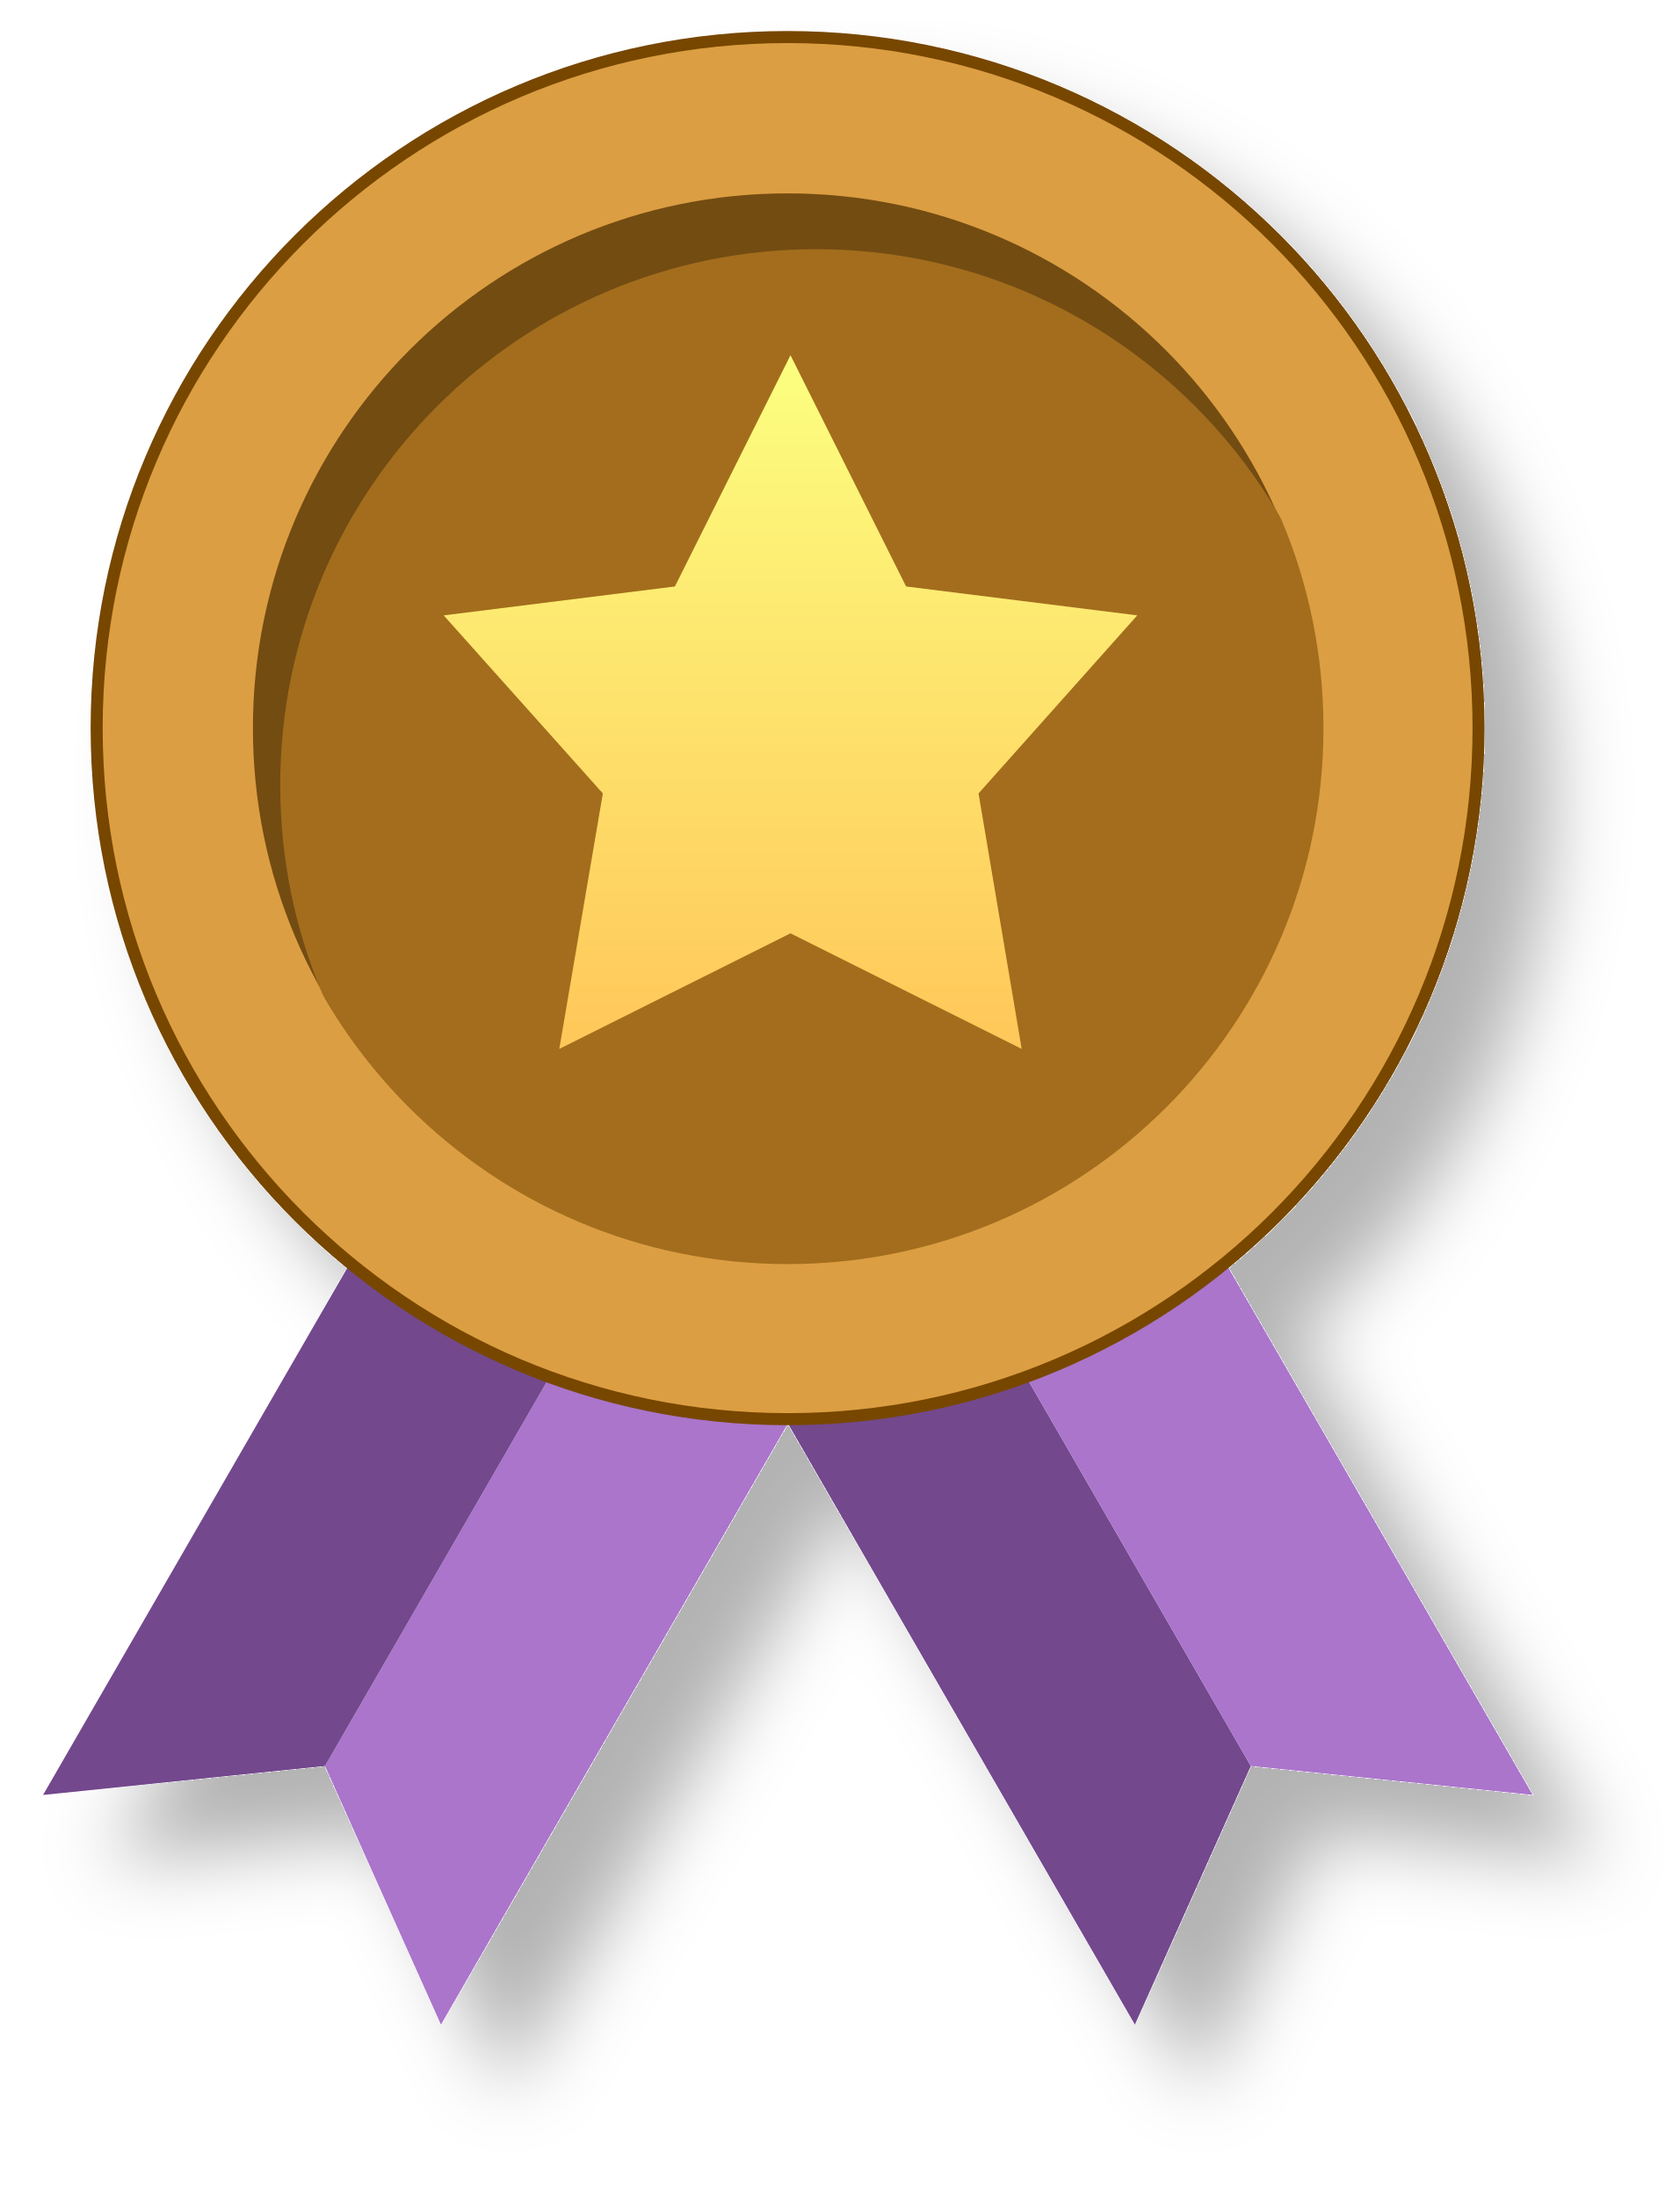
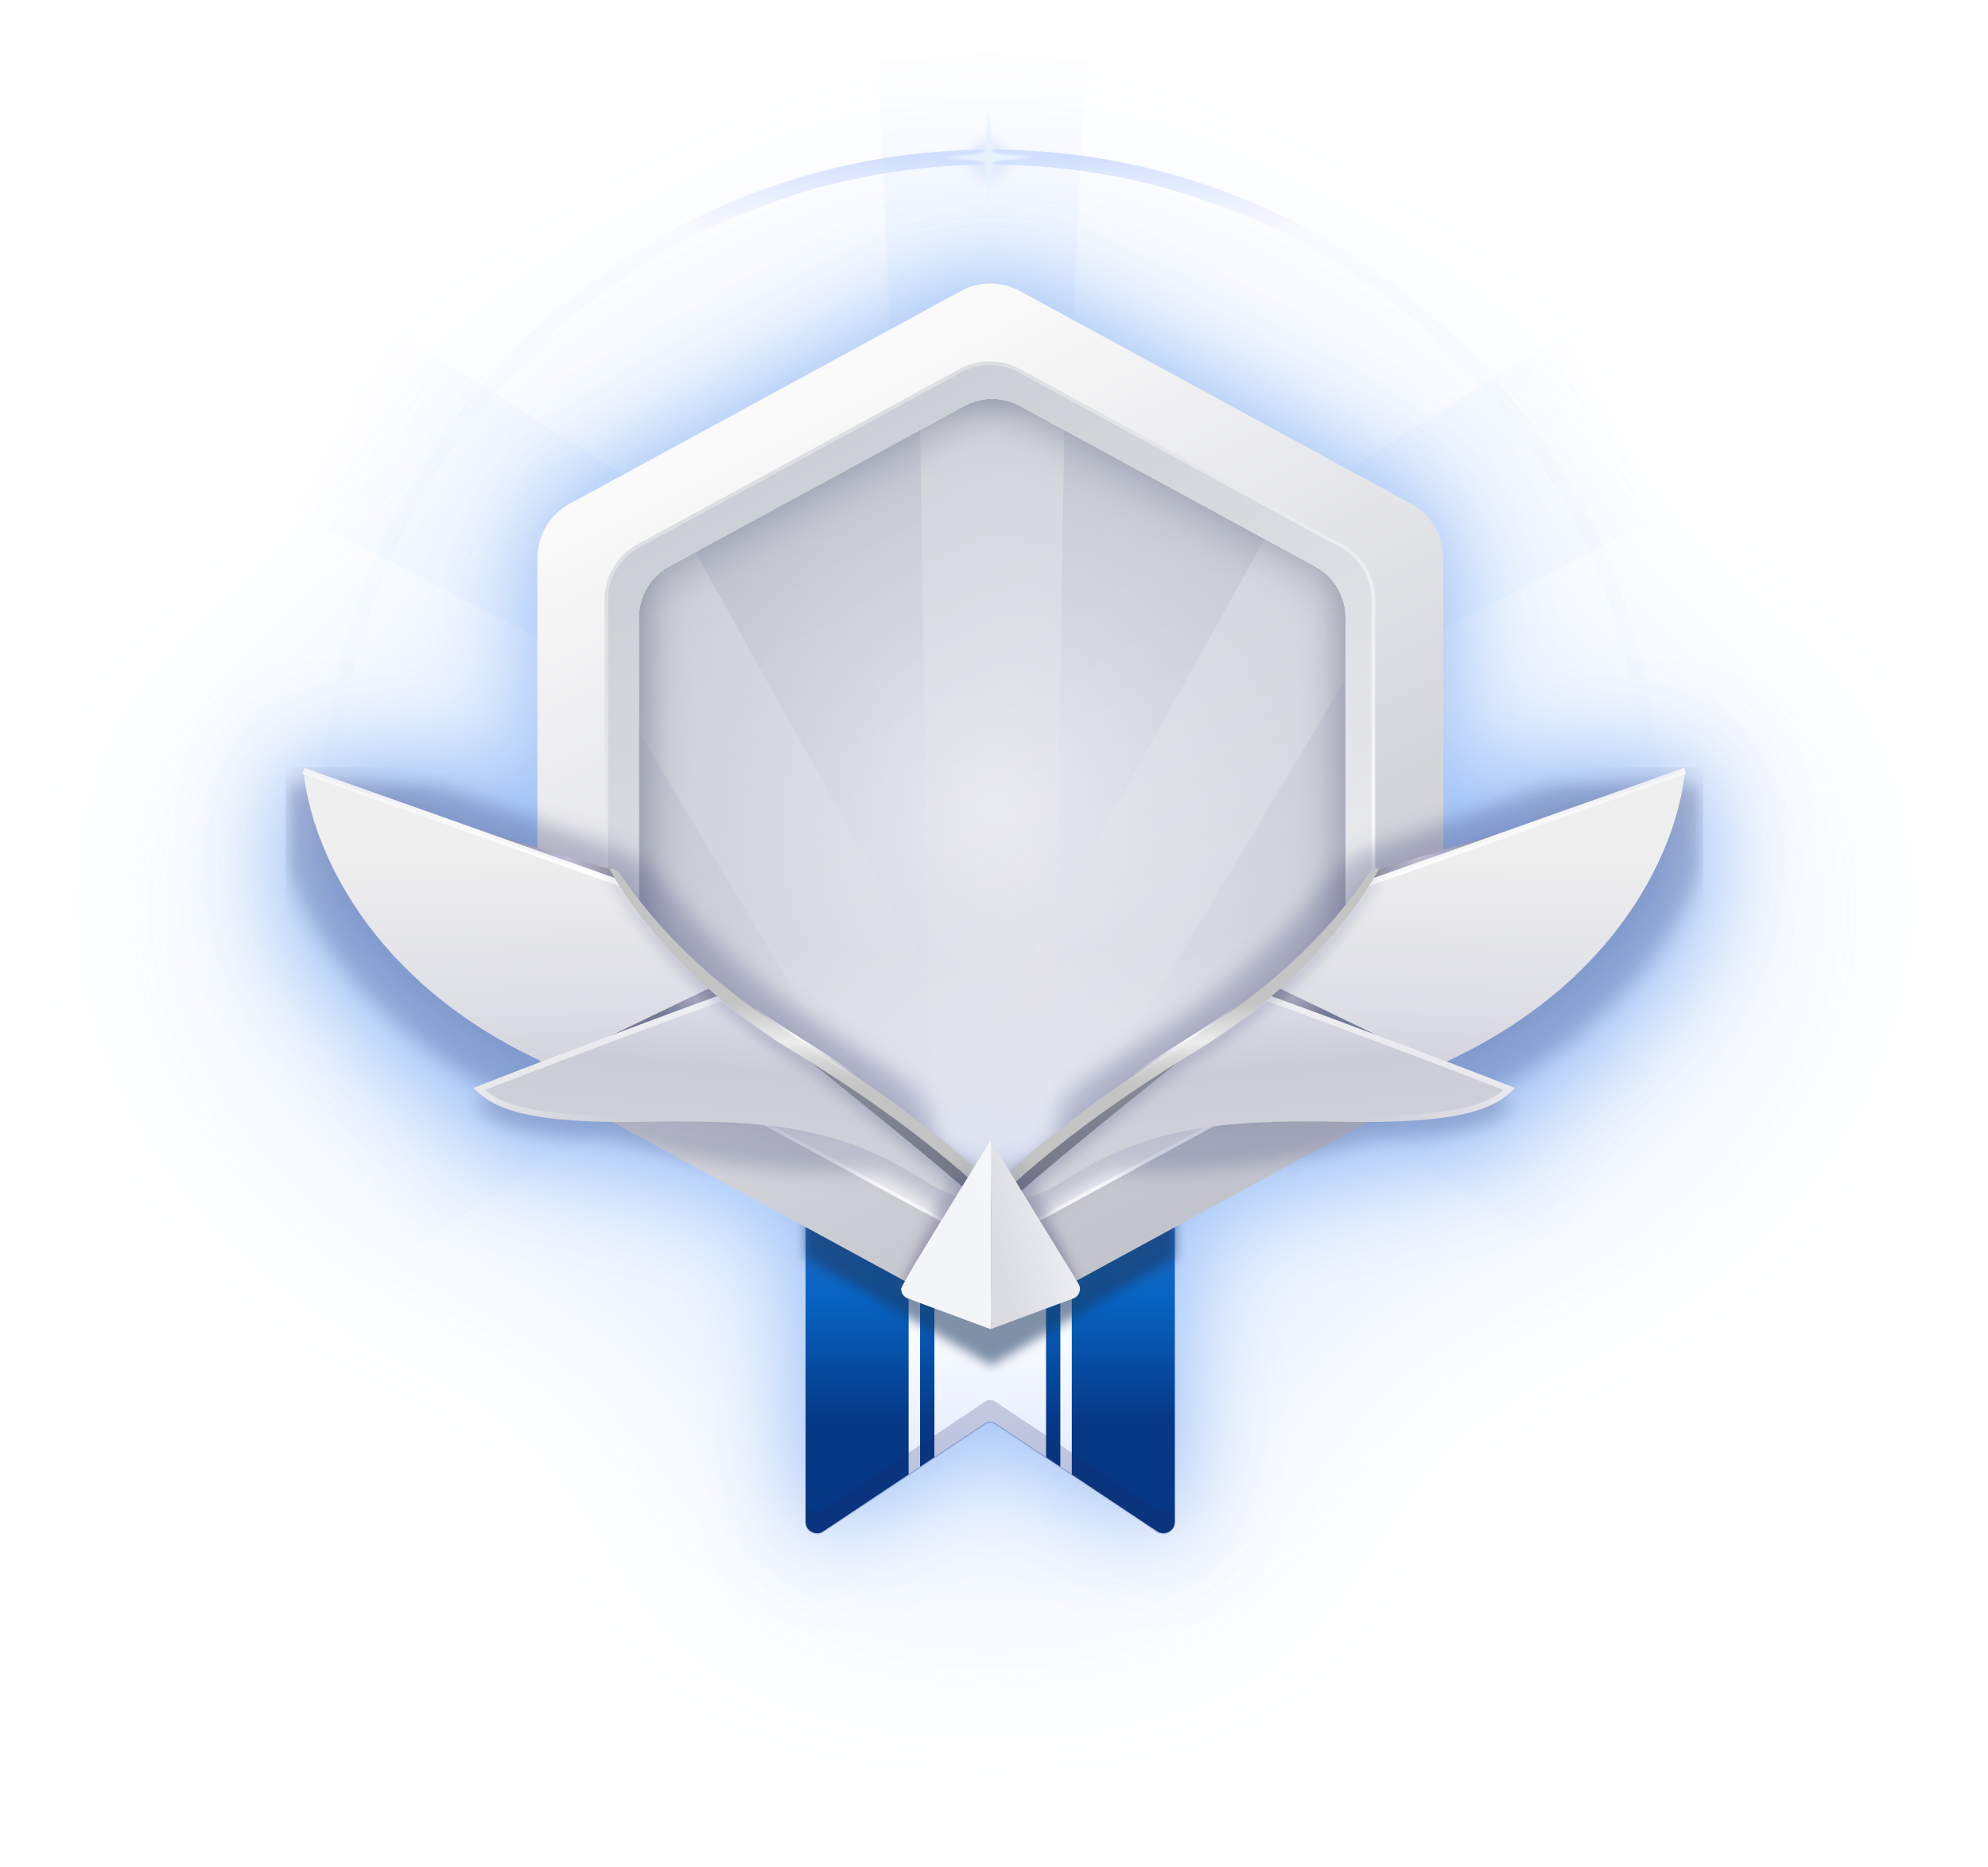
- <svg xmlns="http://www.w3.org/2000/svg" width="39" height="51" viewBox="0 0 39 51" fill="none">
-   <g filter="url(#filter0_d_212_7104)">
-     <path d="M14.998 28.088L19.617 30.754L10.238 47L7.545 40.996L14.998 28.088Z" fill="#AA75CB" />
-     <path d="M14.998 28.088L10.379 25.421L1 41.667L7.545 40.996L14.998 28.088Z" fill="#73488D" />
-     <path d="M21.588 28.088L16.969 30.754L26.349 47L29.041 40.996L21.588 28.088Z" fill="#73488D" />
-     <path d="M21.588 28.088L26.207 25.421L35.586 41.667L29.041 40.996L21.588 28.088Z" fill="#AA75CB" />
-     <circle cx="18.286" cy="16.902" r="16.042" fill="#DC9E42" stroke="#774700" stroke-width="0.28" />
-     <circle cx="18.285" cy="16.902" r="12.413" fill="#734C12" />
-     <mask id="mask0_212_7104" style="mask-type:alpha" maskUnits="userSpaceOnUse" x="6" y="5" width="26" height="26">
-       <circle cx="18.948" cy="18.227" r="12.442" fill="#C28B37" />
+ <svg xmlns="http://www.w3.org/2000/svg" width="607" height="570" viewBox="0 0 607 570" fill="none">
+   <path fill-rule="evenodd" clip-rule="evenodd" d="M302.631 449.775C412.947 449.775 502.375 360.346 502.375 250.031C502.375 139.715 412.947 50.287 302.631 50.287C192.316 50.287 102.888 139.715 102.888 250.031C102.888 360.346 192.316 449.775 302.631 449.775ZM302.631 454.366C415.483 454.366 506.967 362.882 506.967 250.031C506.967 137.179 415.483 45.695 302.631 45.695C189.78 45.695 98.296 137.179 98.296 250.031C98.296 362.882 189.78 454.366 302.631 454.366Z" fill="url(#paint0_linear_886_1463)" />
+   <path d="M275.929 194.541L268.004 15.083H331.409L323.483 194.541H275.929Z" fill="url(#paint1_linear_886_1463)" />
+   <path d="M350.09 245.845L509.468 328.71L477.765 383.62L326.313 287.027L350.09 245.845Z" fill="url(#paint2_linear_886_1463)" />
+   <path d="M322.35 290.214L330.275 469.672H266.871L274.796 290.214H322.35Z" fill="url(#paint3_linear_886_1463)" />
+   <path d="M272.267 287.597L120.814 384.189L89.112 329.279L248.49 246.414L272.267 287.597Z" fill="url(#paint4_linear_886_1463)" />
+   <path d="M350.09 239.194L509.468 156.329L477.765 101.419L326.313 198.012L350.09 239.194Z" fill="url(#paint5_linear_886_1463)" />
+   <path d="M272.267 197.442L120.814 100.85L89.112 155.76L248.49 238.625L272.267 197.442Z" fill="url(#paint6_linear_886_1463)" />
+   <g filter="url(#filter0_dd_886_1463)">
+     <path d="M245.964 208.983H358.718V464.669C358.718 467.462 355.606 469.127 353.282 467.578L303.795 434.587C302.915 434 301.767 434 300.886 434.587L251.399 467.578C249.076 469.127 245.964 467.462 245.964 464.669V208.983Z" fill="url(#paint7_linear_886_1463)" />
+     <path fill-rule="evenodd" clip-rule="evenodd" d="M319.385 444.98L303.795 434.587C302.915 434 301.767 434 300.886 434.587L285.297 444.98V208.983H319.385V444.98Z" fill="url(#paint8_linear_886_1463)" />
+     <path fill-rule="evenodd" clip-rule="evenodd" d="M280.927 447.894L277.431 450.225V208.983H280.927V447.894Z" fill="url(#paint9_linear_886_1463)" />
+     <path fill-rule="evenodd" clip-rule="evenodd" d="M327.251 450.225L323.755 447.894V208.983H327.251V450.225Z" fill="url(#paint10_linear_886_1463)" />
+     <path fill-rule="evenodd" clip-rule="evenodd" d="M358.718 465.014V458.022C358.718 460.814 355.606 462.48 353.282 460.931L303.795 427.939C302.915 427.352 301.767 427.352 300.886 427.939L251.399 460.931C249.076 462.48 245.964 460.814 245.964 458.022V465.014C245.964 467.807 249.076 469.472 251.399 467.923L300.886 434.932C301.767 434.345 302.915 434.345 303.795 434.932L353.282 467.923C355.606 469.472 358.718 467.807 358.718 465.014Z" fill="#1D2462" fill-opacity="0.2" />
+     <g opacity="0.8" filter="url(#filter1_f_886_1463)">
+       <path d="M302.688 416.988L358.816 383.997V371.625H245.963V383.997L302.688 416.988Z" fill="#1A375E" fill-opacity="0.68" />
+     </g>
+     <path d="M293.403 88.849L173.911 153.852C167.858 157.144 164.09 163.484 164.09 170.374L164.09 318.963C164.09 325.853 167.858 332.192 173.911 335.485L293.403 400.487C299.007 403.536 305.775 403.536 311.379 400.487L430.871 335.485C436.924 332.192 440.692 325.853 440.692 318.963L440.692 170.374C440.692 163.484 436.924 157.145 430.871 153.852L311.379 88.849C305.775 85.801 299.007 85.801 293.403 88.849Z" fill="url(#paint11_linear_886_1463)" />
+     <path d="M293.271 113.172L194.896 166.687C188.866 169.967 185.112 176.282 185.112 183.147L185.112 305.631C185.112 312.495 188.866 318.811 194.896 322.091L293.271 375.606C298.855 378.643 305.597 378.643 311.18 375.606L409.555 322.091C415.585 318.811 419.339 312.495 419.339 305.631L419.339 183.147C419.339 176.282 415.585 169.967 409.555 166.687L311.18 113.172C305.597 110.135 298.855 110.135 293.271 113.172Z" fill="url(#paint12_linear_886_1463)" />
+     <g filter="url(#filter2_f_886_1463)">
+       <path d="M293.271 113.172L194.896 166.687C188.866 169.967 185.112 176.282 185.112 183.147L185.112 305.631C185.112 312.495 188.866 318.811 194.896 322.091L293.271 375.606C298.855 378.643 305.597 378.643 311.18 375.606L409.555 322.091C415.585 318.811 419.339 312.495 419.339 305.631L419.339 183.147C419.339 176.282 415.585 169.967 409.555 166.687L311.18 113.172C305.597 110.135 298.855 110.135 293.271 113.172Z" stroke="url(#paint13_linear_886_1463)" stroke-width="1.106" />
+     </g>
+     <g opacity="0.5">
+       <mask id="mask0_886_1463" style="mask-type:alpha" maskUnits="userSpaceOnUse" x="195" y="121" width="216" height="247">
+         <path d="M294.433 123.991L204.382 172.934C198.643 176.053 195.069 182.062 195.069 188.594L195.069 300.616C195.069 307.148 198.643 313.157 204.382 316.276L294.433 365.219C299.74 368.104 306.148 368.104 311.456 365.219L401.506 316.276C407.246 313.157 410.819 307.148 410.819 300.616L410.819 188.594C410.819 182.062 407.246 176.053 401.506 172.934L311.456 123.991C306.148 121.107 299.74 121.107 294.433 123.991Z" fill="#A6D3DE" />
+       </mask>
+       <g mask="url(#mask0_886_1463)">
+         <path d="M294.433 123.991L204.382 172.934C198.643 176.053 195.069 182.062 195.069 188.594L195.069 300.616C195.069 307.148 198.643 313.157 204.382 316.276L294.433 365.219C299.74 368.104 306.148 368.104 311.456 365.219L401.506 316.276C407.246 313.157 410.819 307.148 410.819 300.616L410.819 188.594C410.819 182.062 407.246 176.053 401.506 172.934L311.456 123.991C306.148 121.107 299.74 121.107 294.433 123.991Z" fill="url(#paint14_radial_886_1463)" />
+         <path opacity="0.5" d="M284.912 374.793L280.627 114.405H325.265L320.98 374.793H284.912Z" fill="url(#paint15_linear_886_1463)" />
+         <path opacity="0.5" d="M284.338 372.482L150.434 149.123L189.091 126.804L315.574 354.449L284.338 372.482Z" fill="url(#paint16_linear_886_1463)" />
+         <path opacity="0.5" d="M280.618 354.449L407.101 126.805L445.758 149.124L311.853 372.483L280.618 354.449Z" fill="url(#paint17_linear_886_1463)" />
+         <rect x="195.071" y="229.72" width="215.749" height="140.113" fill="url(#paint18_linear_886_1463)" />
+         <g filter="url(#filter3_i_886_1463)">
+           <path d="M294.433 123.991L204.382 172.934C198.643 176.053 195.069 182.062 195.069 188.594L195.069 300.616C195.069 307.148 198.643 313.157 204.382 316.276L294.433 365.219C299.74 368.104 306.148 368.104 311.456 365.219L401.506 316.276C407.246 313.157 410.819 307.148 410.819 300.616L410.819 188.594C410.819 182.062 407.246 176.053 401.506 172.934L311.456 123.991C306.148 121.107 299.74 121.107 294.433 123.991Z" fill="#6052B4" fill-opacity="0.01" />
+         </g>
+       </g>
+     </g>
+     <g filter="url(#filter4_d_886_1463)">
+       <path d="M479.179 248.097L419.885 265.75L415.547 273.34L479.179 248.097Z" fill="url(#paint19_linear_886_1463)" />
+       <g filter="url(#filter5_d_886_1463)">
+         <path fill-rule="evenodd" clip-rule="evenodd" d="M417.37 269.815C406.038 287.189 387.554 305.458 359.006 323.541C347.719 330.69 338.055 337.336 329.826 343.505C468.544 347.193 510.637 273.454 514.51 235.374L417.37 269.815Z" fill="url(#paint20_linear_886_1463)" />
+       </g>
+       <path d="M330.495 342.834C338.579 336.806 348.026 330.325 359.01 323.368C387.433 305.364 405.88 287.175 417.225 269.869L514.511 235.376" stroke="url(#paint21_linear_886_1463)" stroke-width="1.86" />
+       <path d="M422.217 316.994L388.927 300.96L382.503 306.105L422.217 316.994Z" fill="url(#paint22_linear_886_1463)" />
+       <path fill-rule="evenodd" clip-rule="evenodd" d="M386.385 303.549C378.506 310.145 369.428 316.769 359.01 323.368C333.397 339.592 316.141 353.222 305.037 364.574C306.564 367.849 314.427 367.205 326.077 359.825C349.692 344.867 370.943 341.786 408.55 342.532C445.094 343.256 456.253 338.963 462.526 332.214C447.435 326.196 409.714 311.979 386.385 303.549Z" fill="url(#paint23_linear_886_1463)" />
+       <path d="M359.508 324.154C369.777 317.65 378.753 311.117 386.571 304.606C409.279 312.819 445.142 326.328 460.877 332.559C454.703 338.428 443.246 342.289 408.568 341.601C370.894 340.855 349.423 343.936 325.58 359.039C319.811 362.693 315.046 364.636 311.59 365.28C309.86 365.603 308.515 365.59 307.557 365.349C306.949 365.196 306.524 364.962 306.237 364.681C317.289 353.508 334.336 340.098 359.508 324.154Z" stroke="url(#paint24_linear_886_1463)" stroke-width="1.86" />
+       <g filter="url(#filter6_d_886_1463)">
+         <path d="M292.044 384.378C304.365 370.238 299.114 372.809 366.491 318.82C393.804 302.318 410.176 283.415 420.224 266.881C420.224 265.411 420.224 265.411 417.625 267.624C408.677 281.417 394.693 296.587 370.99 313.035C327.285 340.03 296.648 368.096 288.721 379.879L292.044 384.378Z" fill="url(#paint25_linear_886_1463)" />
+         <path d="M288.721 385.021C293.22 375.809 317.13 349.928 366.491 320.105C394.425 302.463 411.008 282.509 421.05 265.411C420.224 264.858 419.671 265.411 417.999 266.518C407.457 282.399 390.442 300.606 361.992 318.177C318.287 345.172 295.363 368.739 287.436 380.522L288.721 385.021Z" fill="#C4C4C4" />
+         <path fill-rule="evenodd" clip-rule="evenodd" d="M361.654 317.63C412.488 286.232 426.666 252.837 432.724 234.421L433.945 234.823C427.814 253.461 413.475 287.134 362.329 318.724C318.666 345.692 295.825 369.201 287.968 380.88L286.901 380.163C294.899 368.275 317.906 344.651 361.654 317.63Z" fill="url(#paint26_linear_886_1463)" />
+         <path fill-rule="evenodd" clip-rule="evenodd" d="M391.999 300.823C384.765 307.387 376.332 313.889 366.491 320.105C359.068 324.59 352.22 328.986 345.928 333.249L342.939 330.593C348.794 326.56 355.137 322.41 361.992 318.177C371.303 312.426 379.39 306.607 386.425 300.823H391.999Z" fill="url(#paint27_linear_886_1463)" />
+       </g>
+     </g>
+     <g filter="url(#filter7_d_886_1463)">
+       <path d="M127.988 248.096L187.282 265.749L191.62 273.339L127.988 248.096Z" fill="url(#paint28_linear_886_1463)" />
+       <g filter="url(#filter8_d_886_1463)">
+         <path fill-rule="evenodd" clip-rule="evenodd" d="M189.798 269.815C201.13 287.189 219.614 305.458 248.162 323.541C259.448 330.69 269.112 337.336 277.342 343.505C138.624 347.193 96.531 273.454 92.658 235.374L189.798 269.815Z" fill="url(#paint29_linear_886_1463)" />
+       </g>
+       <path d="M276.671 342.833C268.587 336.805 259.14 330.324 248.156 323.367C219.733 305.363 201.286 287.174 189.941 269.868L92.655 235.375" stroke="url(#paint30_linear_886_1463)" stroke-width="1.86" />
+       <path d="M184.95 316.994L218.24 300.96L224.664 306.105L184.95 316.994Z" fill="url(#paint31_linear_886_1463)" />
+       <path fill-rule="evenodd" clip-rule="evenodd" d="M220.782 303.548C228.661 310.145 237.739 316.768 248.157 323.367C273.77 339.591 291.026 353.221 302.13 364.573C300.603 367.848 292.74 367.204 281.09 359.824C257.475 344.866 236.224 341.785 198.617 342.531C162.073 343.255 150.914 338.962 144.641 332.213C159.732 326.195 197.453 311.978 220.782 303.548Z" fill="url(#paint32_linear_886_1463)" />
+       <path d="M247.659 324.153C237.39 317.649 228.414 311.116 220.596 304.605C197.888 312.818 162.025 326.327 146.29 332.558C152.464 338.427 163.921 342.288 198.599 341.601C236.273 340.854 257.744 343.935 281.587 359.038C287.356 362.692 292.121 364.635 295.577 365.279C297.307 365.602 298.652 365.589 299.61 365.348C300.218 365.195 300.643 364.961 300.93 364.68C289.878 353.507 272.831 340.097 247.659 324.153Z" stroke="url(#paint33_linear_886_1463)" stroke-width="1.86" />
+       <g filter="url(#filter9_d_886_1463)">
+         <path d="M315.123 384.378C302.802 370.238 308.053 372.809 240.676 318.82C213.363 302.318 196.991 283.415 186.943 266.881C186.943 265.411 186.943 265.411 189.542 267.624C198.49 281.417 212.474 296.587 236.177 313.035C279.882 340.03 310.519 368.096 318.446 379.879L315.123 384.378Z" fill="url(#paint34_linear_886_1463)" />
+         <path d="M318.447 385.021C313.948 375.809 290.038 349.928 240.677 320.105C212.743 302.463 196.16 282.509 186.118 265.411C186.944 264.858 187.497 265.411 189.169 266.518C199.711 282.399 216.726 300.606 245.176 318.177C288.881 345.172 311.805 368.739 319.732 380.522L318.447 385.021Z" fill="#C4C4C4" />
+         <path fill-rule="evenodd" clip-rule="evenodd" d="M245.514 317.63C194.68 286.232 180.502 252.837 174.444 234.421L173.223 234.823C179.354 253.461 193.693 287.134 244.839 318.724C288.502 345.692 311.343 369.201 319.2 380.88L320.267 380.163C312.269 368.275 289.262 344.651 245.514 317.63Z" fill="url(#paint35_linear_886_1463)" />
+         <path fill-rule="evenodd" clip-rule="evenodd" d="M215.168 300.823C222.403 307.387 230.836 313.89 240.678 320.106C248.101 324.591 254.948 328.986 261.24 333.25L264.229 330.593C258.374 326.561 252.031 322.411 245.177 318.178C235.865 312.426 227.778 306.607 220.742 300.823H215.168Z" fill="url(#paint36_linear_886_1463)" />
+       </g>
+     </g>
+     <g filter="url(#filter10_f_886_1463)">
+       <path d="M302.39 329.583L328.943 393.755H275.836L302.39 329.583Z" fill="url(#paint37_linear_886_1463)" />
+     </g>
+     <mask id="mask1_886_1463" style="mask-type:alpha" maskUnits="userSpaceOnUse" x="275" y="348" width="55" height="58">
+       <path fill-rule="evenodd" clip-rule="evenodd" d="M302.447 405.858C302.447 405.858 302.448 405.858 302.448 405.858L302.448 405.858C302.448 405.858 302.448 405.858 302.448 405.858C302.448 405.858 302.448 405.858 302.448 405.858L327.708 396.488C329.552 395.803 330.312 393.604 329.283 391.927L302.448 348.213C302.448 348.213 302.448 348.213 302.448 348.213L302.448 348.211C302.448 348.211 302.448 348.211 302.448 348.211C302.448 348.212 302.447 348.212 302.447 348.211C302.447 348.211 302.447 348.211 302.447 348.211L302.447 348.213C302.447 348.213 302.447 348.213 302.447 348.213L275.612 391.927C274.583 393.604 275.343 395.803 277.187 396.488L302.447 405.858C302.447 405.858 302.447 405.858 302.447 405.858C302.447 405.858 302.447 405.858 302.447 405.858L302.447 405.858Z" fill="url(#paint38_linear_886_1463)" />
    </mask>
-     <g mask="url(#mask0_212_7104)">
-       <circle cx="18.285" cy="16.902" r="12.442" fill="#A36D1D" />
-     </g>
-     <path d="M18.353 8.246L21.037 13.614L26.404 14.285L22.719 18.418L23.721 24.349L18.353 21.666L12.985 24.349L13.996 18.418L10.301 14.285L15.669 13.614L18.353 8.246Z" fill="url(#paint0_linear_212_7104)" />
+     <g mask="url(#mask1_886_1463)">
+       <path d="M302.603 407.064L331.174 395.33L302.603 343.8L302.603 407.064Z" fill="url(#paint39_linear_886_1463)" />
+       <path d="M302.603 407.063L274.032 395.329L302.603 343.799L302.603 407.063Z" fill="url(#paint40_linear_886_1463)" />
+     </g>
+   </g>
+   <g opacity="0.5" filter="url(#filter11_f_886_1463)">
+     <circle cx="301.866" cy="48.755" r="6.122" fill="url(#paint41_radial_886_1463)" />
+   </g>
+   <g filter="url(#filter12_f_886_1463)">
+     <path d="M301.866 33.449L303.132 46.654L315.642 47.99L303.132 49.326L301.866 62.531L300.6 49.326L288.091 47.99L300.6 46.654L301.866 33.449Z" fill="#E8F2FF" />
  </g>
  <defs>
-     <filter id="filter0_d_212_7104" x="0.78" y="0.5" width="38.099" height="49.793" filterUnits="userSpaceOnUse" color-interpolation-filters="sRGB">
-       <feFlood flood-opacity="0" result="BackgroundImageFix" />
-       <feColorMatrix in="SourceAlpha" type="matrix" values="0 0 0 0 0 0 0 0 0 0 0 0 0 0 0 0 0 0 127 0" result="hardAlpha" />
-       <feOffset dx="1.537" dy="1.537" />
-       <feGaussianBlur stdDeviation="0.878" />
-       <feComposite in2="hardAlpha" operator="out" />
-       <feColorMatrix type="matrix" values="0 0 0 0 0 0 0 0 0 0 0 0 0 0 0 0 0 0 0.3 0" />
-       <feBlend mode="normal" in2="BackgroundImageFix" result="effect1_dropShadow_212_7104" />
-       <feBlend mode="normal" in="SourceGraphic" in2="effect1_dropShadow_212_7104" result="shape" />
-     </filter>
-     <linearGradient id="paint0_linear_212_7104" x1="18.353" y1="8.246" x2="18.353" y2="24.349" gradientUnits="userSpaceOnUse">
-       <stop stop-color="#FCFF80" />
-       <stop offset="0.401" stop-color="#FDE870" />
-       <stop offset="1" stop-color="#FFC759" />
-     </linearGradient>
+     <filter id="filter0_dd_886_1463" x="0.509" y="0.849" width="606.149" height="568.312" filterUnits="userSpaceOnUse" color-interpolation-filters="sRGB">
+       <feFlood flood-opacity="0" result="BackgroundImageFix" />
+       <feColorMatrix in="SourceAlpha" type="matrix" values="0 0 0 0 0 0 0 0 0 0 0 0 0 0 0 0 0 0 127 0" result="hardAlpha" />
+       <feOffset />
+       <feGaussianBlur stdDeviation="15.306" />
+       <feColorMatrix type="matrix" values="0 0 0 0 0.559 0 0 0 0 0.71 0 0 0 0 0.938 0 0 0 1 0" />
+       <feBlend mode="normal" in2="BackgroundImageFix" result="effect1_dropShadow_886_1463" />
+       <feColorMatrix in="SourceAlpha" type="matrix" values="0 0 0 0 0 0 0 0 0 0 0 0 0 0 0 0 0 0 127 0" result="hardAlpha" />
+       <feOffset dy="6.122" />
+       <feGaussianBlur stdDeviation="45.918" />
+       <feColorMatrix type="matrix" values="0 0 0 0 0.671 0 0 0 0 0.802 0 0 0 0 1 0 0 0 0.6 0" />
+       <feBlend mode="normal" in2="effect1_dropShadow_886_1463" result="effect2_dropShadow_886_1463" />
+       <feBlend mode="normal" in="SourceGraphic" in2="effect2_dropShadow_886_1463" result="shape" />
+     </filter>
+     <filter id="filter1_f_886_1463" x="242.644" y="368.306" width="119.492" height="52.001" filterUnits="userSpaceOnUse" color-interpolation-filters="sRGB">
+       <feFlood flood-opacity="0" result="BackgroundImageFix" />
+       <feBlend mode="normal" in="SourceGraphic" in2="BackgroundImageFix" result="shape" />
+       <feGaussianBlur stdDeviation="1.66" result="effect1_foregroundBlur_886_1463" />
+     </filter>
+     <filter id="filter2_f_886_1463" x="184.228" y="110.009" width="235.997" height="268.761" filterUnits="userSpaceOnUse" color-interpolation-filters="sRGB">
+       <feFlood flood-opacity="0" result="BackgroundImageFix" />
+       <feBlend mode="normal" in="SourceGraphic" in2="BackgroundImageFix" result="shape" />
+       <feGaussianBlur stdDeviation="0.166" result="effect1_foregroundBlur_886_1463" />
+     </filter>
+     <filter id="filter3_i_886_1463" x="195.069" y="121.828" width="215.749" height="245.555" filterUnits="userSpaceOnUse" color-interpolation-filters="sRGB">
+       <feFlood flood-opacity="0" result="BackgroundImageFix" />
+       <feBlend mode="normal" in="SourceGraphic" in2="BackgroundImageFix" result="shape" />
+       <feColorMatrix in="SourceAlpha" type="matrix" values="0 0 0 0 0 0 0 0 0 0 0 0 0 0 0 0 0 0 127 0" result="hardAlpha" />
+       <feOffset />
+       <feGaussianBlur stdDeviation="7.44" />
+       <feComposite in2="hardAlpha" operator="arithmetic" k2="-1" k3="1" />
+       <feColorMatrix type="matrix" values="0 0 0 0 0.297 0 0 0 0 0.33 0 0 0 0 0.446 0 0 0 1 0" />
+       <feBlend mode="normal" in2="shape" result="effect1_innerShadow_886_1463" />
+     </filter>
+     <filter id="filter4_d_886_1463" x="281.76" y="234.421" width="238.204" height="160.884" filterUnits="userSpaceOnUse" color-interpolation-filters="sRGB">
+       <feFlood flood-opacity="0" result="BackgroundImageFix" />
+       <feColorMatrix in="SourceAlpha" type="matrix" values="0 0 0 0 0 0 0 0 0 0 0 0 0 0 0 0 0 0 127 0" result="hardAlpha" />
+       <feOffset dy="5.142" />
+       <feGaussianBlur stdDeviation="2.571" />
+       <feColorMatrix type="matrix" values="0 0 0 0 0.215 0 0 0 0 0.237 0 0 0 0 0.433 0 0 0 0.25 0" />
+       <feBlend mode="normal" in2="BackgroundImageFix" result="effect1_dropShadow_886_1463" />
+       <feBlend mode="normal" in="SourceGraphic" in2="effect1_dropShadow_886_1463" result="shape" />
+     </filter>
+     <filter id="filter5_d_886_1463" x="317.423" y="220.4" width="209.49" height="133.07" filterUnits="userSpaceOnUse" color-interpolation-filters="sRGB">
+       <feFlood flood-opacity="0" result="BackgroundImageFix" />
+       <feColorMatrix in="SourceAlpha" type="matrix" values="0 0 0 0 0 0 0 0 0 0 0 0 0 0 0 0 0 0 127 0" result="hardAlpha" />
+       <feOffset dy="-2.571" />
+       <feGaussianBlur stdDeviation="6.201" />
+       <feColorMatrix type="matrix" values="0 0 0 0 0.366 0 0 0 0 0.351 0 0 0 0 0.533 0 0 0 0.2 0" />
+       <feBlend mode="normal" in2="BackgroundImageFix" result="effect1_dropShadow_886_1463" />
+       <feBlend mode="normal" in="SourceGraphic" in2="effect1_dropShadow_886_1463" result="shape" />
+     </filter>
+     <filter id="filter6_d_886_1463" x="283.045" y="233.135" width="154.757" height="158.313" filterUnits="userSpaceOnUse" color-interpolation-filters="sRGB">
+       <feFlood flood-opacity="0" result="BackgroundImageFix" />
+       <feColorMatrix in="SourceAlpha" type="matrix" values="0 0 0 0 0 0 0 0 0 0 0 0 0 0 0 0 0 0 127 0" result="hardAlpha" />
+       <feOffset dy="2.571" />
+       <feGaussianBlur stdDeviation="1.928" />
+       <feColorMatrix type="matrix" values="0 0 0 0 0.303 0 0 0 0 0.323 0 0 0 0 0.508 0 0 0 0.25 0" />
+       <feBlend mode="normal" in2="BackgroundImageFix" result="effect1_dropShadow_886_1463" />
+       <feBlend mode="normal" in="SourceGraphic" in2="effect1_dropShadow_886_1463" result="shape" />
+     </filter>
+     <filter id="filter7_d_886_1463" x="87.203" y="234.421" width="238.206" height="160.884" filterUnits="userSpaceOnUse" color-interpolation-filters="sRGB">
+       <feFlood flood-opacity="0" result="BackgroundImageFix" />
+       <feColorMatrix in="SourceAlpha" type="matrix" values="0 0 0 0 0 0 0 0 0 0 0 0 0 0 0 0 0 0 127 0" result="hardAlpha" />
+       <feOffset dy="5.142" />
+       <feGaussianBlur stdDeviation="2.571" />
+       <feColorMatrix type="matrix" values="0 0 0 0 0.215 0 0 0 0 0.237 0 0 0 0 0.433 0 0 0 0.25 0" />
+       <feBlend mode="normal" in2="BackgroundImageFix" result="effect1_dropShadow_886_1463" />
+       <feBlend mode="normal" in="SourceGraphic" in2="effect1_dropShadow_886_1463" result="shape" />
+     </filter>
+     <filter id="filter8_d_886_1463" x="80.255" y="220.4" width="209.49" height="133.071" filterUnits="userSpaceOnUse" color-interpolation-filters="sRGB">
+       <feFlood flood-opacity="0" result="BackgroundImageFix" />
+       <feColorMatrix in="SourceAlpha" type="matrix" values="0 0 0 0 0 0 0 0 0 0 0 0 0 0 0 0 0 0 127 0" result="hardAlpha" />
+       <feOffset dy="-2.571" />
+       <feGaussianBlur stdDeviation="6.201" />
+       <feColorMatrix type="matrix" values="0 0 0 0 0.366 0 0 0 0 0.351 0 0 0 0 0.533 0 0 0 0.2 0" />
+       <feBlend mode="normal" in2="BackgroundImageFix" result="effect1_dropShadow_886_1463" />
+       <feBlend mode="normal" in="SourceGraphic" in2="effect1_dropShadow_886_1463" result="shape" />
+     </filter>
+     <filter id="filter9_d_886_1463" x="169.366" y="233.135" width="154.757" height="158.313" filterUnits="userSpaceOnUse" color-interpolation-filters="sRGB">
+       <feFlood flood-opacity="0" result="BackgroundImageFix" />
+       <feColorMatrix in="SourceAlpha" type="matrix" values="0 0 0 0 0 0 0 0 0 0 0 0 0 0 0 0 0 0 127 0" result="hardAlpha" />
+       <feOffset dy="2.571" />
+       <feGaussianBlur stdDeviation="1.928" />
+       <feColorMatrix type="matrix" values="0 0 0 0 0.303 0 0 0 0 0.323 0 0 0 0 0.508 0 0 0 0.25 0" />
+       <feBlend mode="normal" in2="BackgroundImageFix" result="effect1_dropShadow_886_1463" />
+       <feBlend mode="normal" in="SourceGraphic" in2="effect1_dropShadow_886_1463" result="shape" />
+     </filter>
+     <filter id="filter10_f_886_1463" x="271.41" y="325.157" width="61.959" height="73.023" filterUnits="userSpaceOnUse" color-interpolation-filters="sRGB">
+       <feFlood flood-opacity="0" result="BackgroundImageFix" />
+       <feBlend mode="normal" in="SourceGraphic" in2="BackgroundImageFix" result="shape" />
+       <feGaussianBlur stdDeviation="2.213" result="effect1_foregroundBlur_886_1463" />
+     </filter>
+     <filter id="filter11_f_886_1463" x="292.682" y="39.572" width="18.367" height="18.367" filterUnits="userSpaceOnUse" color-interpolation-filters="sRGB">
+       <feFlood flood-opacity="0" result="BackgroundImageFix" />
+       <feBlend mode="normal" in="SourceGraphic" in2="BackgroundImageFix" result="shape" />
+       <feGaussianBlur stdDeviation="1.531" result="effect1_foregroundBlur_886_1463" />
+     </filter>
+     <filter id="filter12_f_886_1463" x="287.172" y="32.531" width="29.387" height="30.918" filterUnits="userSpaceOnUse" color-interpolation-filters="sRGB">
+       <feFlood flood-opacity="0" result="BackgroundImageFix" />
+       <feBlend mode="normal" in="SourceGraphic" in2="BackgroundImageFix" result="shape" />
+       <feGaussianBlur stdDeviation="0.459" result="effect1_foregroundBlur_886_1463" />
+     </filter>
+     <linearGradient id="paint0_linear_886_1463" x1="303.397" y1="47.991" x2="303.397" y2="375.54" gradientUnits="userSpaceOnUse">
+       <stop stop-color="#B6CAFF" stop-opacity="0.58" />
+       <stop offset="0.072" stop-color="#CCDDFF" stop-opacity="0.06" />
+       <stop offset="1" stop-color="#56D7E0" stop-opacity="0" />
+     </linearGradient>
+     <linearGradient id="paint1_linear_886_1463" x1="299.706" y1="15.083" x2="299.706" y2="194.541" gradientUnits="userSpaceOnUse">
+       <stop stop-color="#AACCFF" stop-opacity="0" />
+       <stop offset="1" stop-color="#AACCFF" stop-opacity="0.3" />
+     </linearGradient>
+     <linearGradient id="paint2_linear_886_1463" x1="493.617" y1="356.165" x2="338.201" y2="266.436" gradientUnits="userSpaceOnUse">
+       <stop stop-color="#AACCFF" stop-opacity="0" />
+       <stop offset="1" stop-color="#AACCFF" stop-opacity="0.3" />
+     </linearGradient>
+     <linearGradient id="paint3_linear_886_1463" x1="298.573" y1="469.672" x2="298.573" y2="290.214" gradientUnits="userSpaceOnUse">
+       <stop stop-color="#AACCFF" stop-opacity="0" />
+       <stop offset="1" stop-color="#AACCFF" stop-opacity="0.3" />
+     </linearGradient>
+     <linearGradient id="paint4_linear_886_1463" x1="104.963" y1="356.734" x2="260.378" y2="267.005" gradientUnits="userSpaceOnUse">
+       <stop stop-color="#AACCFF" stop-opacity="0" />
+       <stop offset="1" stop-color="#AACCFF" stop-opacity="0.3" />
+     </linearGradient>
+     <linearGradient id="paint5_linear_886_1463" x1="493.617" y1="128.874" x2="338.201" y2="218.603" gradientUnits="userSpaceOnUse">
+       <stop stop-color="#AACCFF" stop-opacity="0" />
+       <stop offset="1" stop-color="#AACCFF" stop-opacity="0.3" />
+     </linearGradient>
+     <linearGradient id="paint6_linear_886_1463" x1="104.963" y1="128.305" x2="260.378" y2="218.034" gradientUnits="userSpaceOnUse">
+       <stop stop-color="#AACCFF" stop-opacity="0" />
+       <stop offset="1" stop-color="#AACCFF" stop-opacity="0.3" />
+     </linearGradient>
+     <linearGradient id="paint7_linear_886_1463" x1="302.778" y1="281.094" x2="302.778" y2="434.928" gradientUnits="userSpaceOnUse">
+       <stop stop-color="#063988" />
+       <stop offset="0.542" stop-color="#3168BD" />
+       <stop offset="0.744" stop-color="#0764C3" />
+       <stop offset="1" stop-color="#063885" />
+     </linearGradient>
+     <linearGradient id="paint8_linear_886_1463" x1="275.728" y1="208.983" x2="275.728" y2="457.521" gradientUnits="userSpaceOnUse">
+       <stop stop-color="#98B4E1" />
+       <stop offset="0.784" stop-color="#FAFCFF" />
+       <stop offset="1" stop-color="#DFE7FF" />
+     </linearGradient>
+     <linearGradient id="paint9_linear_886_1463" x1="276.449" y1="208.983" x2="276.449" y2="463.044" gradientUnits="userSpaceOnUse">
+       <stop stop-color="#98B4E1" />
+       <stop offset="0.784" stop-color="#FAFCFF" />
+       <stop offset="1" stop-color="#DFE7FF" />
+     </linearGradient>
+     <linearGradient id="paint10_linear_886_1463" x1="322.773" y1="208.983" x2="322.773" y2="463.044" gradientUnits="userSpaceOnUse">
+       <stop stop-color="#98B4E1" />
+       <stop offset="0.784" stop-color="#FAFCFF" />
+       <stop offset="1" stop-color="#DFE7FF" />
+     </linearGradient>
+     <linearGradient id="paint11_linear_886_1463" x1="244.304" y1="122.684" x2="368.775" y2="369.966" gradientUnits="userSpaceOnUse">
+       <stop stop-color="#FAFAFA" />
+       <stop offset="1" stop-color="#C2C4CD" />
+     </linearGradient>
+     <linearGradient id="paint12_linear_886_1463" x1="243.199" y1="143.153" x2="350.52" y2="341.2" gradientUnits="userSpaceOnUse">
+       <stop stop-color="#CDCFD6" />
+       <stop offset="1" stop-color="#EFEFF1" />
+     </linearGradient>
+     <linearGradient id="paint13_linear_886_1463" x1="254.816" y1="135.961" x2="370.436" y2="343.966" gradientUnits="userSpaceOnUse">
+       <stop stop-color="#DDDFE2" />
+       <stop offset="1" stop-color="white" />
+     </linearGradient>
+     <radialGradient id="paint14_radial_886_1463" cx="0" cy="0" r="1" gradientUnits="userSpaceOnUse" gradientTransform="translate(302.944 244.605) rotate(90) scale(125.24 107.875)">
+       <stop stop-color="#F5F7FF" />
+       <stop offset="1" stop-color="#B3B5C5" />
+     </radialGradient>
+     <linearGradient id="paint15_linear_886_1463" x1="302.946" y1="114.405" x2="302.946" y2="374.793" gradientUnits="userSpaceOnUse">
+       <stop stop-color="white" />
+       <stop offset="1" stop-color="#F2EDED" stop-opacity="0" />
+     </linearGradient>
+     <linearGradient id="paint16_linear_886_1463" x1="169.762" y1="137.964" x2="299.956" y2="363.466" gradientUnits="userSpaceOnUse">
+       <stop stop-color="white" />
+       <stop offset="1" stop-color="#F2EDED" stop-opacity="0" />
+     </linearGradient>
+     <linearGradient id="paint17_linear_886_1463" x1="426.429" y1="137.964" x2="296.236" y2="363.466" gradientUnits="userSpaceOnUse">
+       <stop stop-color="white" />
+       <stop offset="1" stop-color="#F2EDED" stop-opacity="0" />
+     </linearGradient>
+     <linearGradient id="paint18_linear_886_1463" x1="302.946" y1="290.477" x2="302.295" y2="361.152" gradientUnits="userSpaceOnUse">
+       <stop stop-color="white" stop-opacity="0" />
+       <stop offset="1" stop-color="#D0DBFF" />
+     </linearGradient>
+     <linearGradient id="paint19_linear_886_1463" x1="455.728" y1="274.491" x2="414.967" y2="261.412" gradientUnits="userSpaceOnUse">
+       <stop offset="0.209" stop-color="#9196AA" />
+       <stop offset="0.583" stop-color="#C9C9DC" />
+       <stop offset="0.987" stop-color="#797D87" />
+     </linearGradient>
+     <linearGradient id="paint20_linear_886_1463" x1="439.28" y1="258.506" x2="437.764" y2="378.335" gradientUnits="userSpaceOnUse">
+       <stop stop-color="#EFEFEF" />
+       <stop offset="0.411" stop-color="#DEDFE6" />
+       <stop offset="0.59" stop-color="#D1D2D9" />
+       <stop offset="1" stop-color="#D1D2D9" />
+     </linearGradient>
+     <linearGradient id="paint21_linear_886_1463" x1="506.715" y1="241.228" x2="439.88" y2="314.527" gradientUnits="userSpaceOnUse">
+       <stop stop-color="#F8F8F9" stop-opacity="0.86" />
+       <stop offset="0.319" stop-color="#F8F8F9" />
+       <stop offset="0.615" stop-color="white" stop-opacity="0.88" />
+       <stop offset="0.868" stop-color="white" />
+     </linearGradient>
+     <linearGradient id="paint22_linear_886_1463" x1="410.445" y1="312.648" x2="384.389" y2="297.934" gradientUnits="userSpaceOnUse">
+       <stop offset="0.209" stop-color="#717995" />
+       <stop offset="0.583" stop-color="#A4A5BB" />
+       <stop offset="0.987" stop-color="#797D87" />
+     </linearGradient>
+     <linearGradient id="paint23_linear_886_1463" x1="391.019" y1="304.276" x2="398.056" y2="382.726" gradientUnits="userSpaceOnUse">
+       <stop offset="0.031" stop-color="#DBDCE7" />
+       <stop offset="0.274" stop-color="#CBCCD7" />
+       <stop offset="0.675" stop-color="#D1D2D9" />
+     </linearGradient>
+     <linearGradient id="paint24_linear_886_1463" x1="405.411" y1="307.472" x2="374.631" y2="390.816" gradientUnits="userSpaceOnUse">
+       <stop stop-color="#F8F8F9" stop-opacity="0.78" />
+       <stop offset="0.319" stop-color="#F8F8F9" stop-opacity="0" />
+       <stop offset="0.615" stop-color="white" stop-opacity="0" />
+       <stop offset="0.868" stop-color="white" stop-opacity="0" />
+     </linearGradient>
+     <linearGradient id="paint25_linear_886_1463" x1="361.671" y1="233.979" x2="361.671" y2="385.021" gradientUnits="userSpaceOnUse">
+       <stop stop-color="#C4C4C4" />
+       <stop offset="1" stop-color="#63687B" />
+     </linearGradient>
+     <linearGradient id="paint26_linear_886_1463" x1="374.846" y1="304.679" x2="351.708" y2="333.602" gradientUnits="userSpaceOnUse">
+       <stop stop-color="white" stop-opacity="0" />
+       <stop offset="0.445" stop-color="white" />
+       <stop offset="1" stop-color="white" stop-opacity="0" />
+     </linearGradient>
+     <linearGradient id="paint27_linear_886_1463" x1="365.848" y1="305.965" x2="367.469" y2="333.249" gradientUnits="userSpaceOnUse">
+       <stop offset="0.05" stop-color="#C4C4C4" />
+       <stop offset="0.454" stop-color="#EDEDED" />
+       <stop offset="1" stop-color="#C4C4C4" stop-opacity="0" />
+     </linearGradient>
+     <linearGradient id="paint28_linear_886_1463" x1="151.439" y1="274.49" x2="192.2" y2="261.411" gradientUnits="userSpaceOnUse">
+       <stop offset="0.209" stop-color="#9196AA" />
+       <stop offset="0.583" stop-color="#C9C9DC" />
+       <stop offset="0.987" stop-color="#797D87" />
+     </linearGradient>
+     <linearGradient id="paint29_linear_886_1463" x1="167.888" y1="258.506" x2="169.404" y2="378.335" gradientUnits="userSpaceOnUse">
+       <stop stop-color="#EFEFEF" />
+       <stop offset="0.411" stop-color="#DEDFE6" />
+       <stop offset="0.59" stop-color="#D1D2D9" />
+       <stop offset="1" stop-color="#D1D2D9" />
+     </linearGradient>
+     <linearGradient id="paint30_linear_886_1463" x1="100.451" y1="241.227" x2="167.286" y2="314.526" gradientUnits="userSpaceOnUse">
+       <stop stop-color="#F8F8F9" stop-opacity="0.86" />
+       <stop offset="0.319" stop-color="#F8F8F9" />
+       <stop offset="0.615" stop-color="white" stop-opacity="0.88" />
+       <stop offset="0.868" stop-color="white" />
+     </linearGradient>
+     <linearGradient id="paint31_linear_886_1463" x1="196.722" y1="312.648" x2="222.778" y2="297.934" gradientUnits="userSpaceOnUse">
+       <stop offset="0.209" stop-color="#717995" />
+       <stop offset="0.583" stop-color="#A4A5BB" />
+       <stop offset="0.987" stop-color="#797D87" />
+     </linearGradient>
+     <linearGradient id="paint32_linear_886_1463" x1="216.148" y1="304.275" x2="209.111" y2="382.725" gradientUnits="userSpaceOnUse">
+       <stop offset="0.031" stop-color="#DBDCE7" />
+       <stop offset="0.274" stop-color="#CBCCD7" />
+       <stop offset="0.675" stop-color="#D1D2D9" />
+     </linearGradient>
+     <linearGradient id="paint33_linear_886_1463" x1="201.756" y1="307.471" x2="232.537" y2="390.815" gradientUnits="userSpaceOnUse">
+       <stop stop-color="#F8F8F9" stop-opacity="0.78" />
+       <stop offset="0.319" stop-color="#F8F8F9" stop-opacity="0" />
+       <stop offset="0.615" stop-color="white" stop-opacity="0" />
+       <stop offset="0.868" stop-color="white" stop-opacity="0" />
+     </linearGradient>
+     <linearGradient id="paint34_linear_886_1463" x1="245.496" y1="233.979" x2="245.496" y2="385.021" gradientUnits="userSpaceOnUse">
+       <stop stop-color="#C4C4C4" />
+       <stop offset="1" stop-color="#63687B" />
+     </linearGradient>
+     <linearGradient id="paint35_linear_886_1463" x1="232.322" y1="304.679" x2="255.46" y2="333.602" gradientUnits="userSpaceOnUse">
+       <stop stop-color="white" stop-opacity="0" />
+       <stop offset="0.445" stop-color="white" />
+       <stop offset="1" stop-color="white" stop-opacity="0" />
+     </linearGradient>
+     <linearGradient id="paint36_linear_886_1463" x1="241.32" y1="305.965" x2="239.698" y2="333.25" gradientUnits="userSpaceOnUse">
+       <stop offset="0.05" stop-color="#C4C4C4" />
+       <stop offset="0.454" stop-color="#EDEDED" />
+       <stop offset="1" stop-color="#C4C4C4" stop-opacity="0" />
+     </linearGradient>
+     <linearGradient id="paint37_linear_886_1463" x1="302.39" y1="394.303" x2="302.39" y2="350.425" gradientUnits="userSpaceOnUse">
+       <stop stop-color="#585B77" stop-opacity="0.75" />
+       <stop offset="1" stop-color="#525787" stop-opacity="0" />
+     </linearGradient>
+     <linearGradient id="paint38_linear_886_1463" x1="305.166" y1="363.87" x2="285.977" y2="390.904" gradientUnits="userSpaceOnUse">
+       <stop stop-color="#D5D7D9" />
+       <stop offset="1" stop-color="#E2E3E7" />
+     </linearGradient>
+     <linearGradient id="paint39_linear_886_1463" x1="302.924" y1="376.87" x2="330.987" y2="370.098" gradientUnits="userSpaceOnUse">
+       <stop stop-color="#DBDCE1" />
+       <stop offset="1" stop-color="#F2F3F8" />
+     </linearGradient>
+     <linearGradient id="paint40_linear_886_1463" x1="284.539" y1="357.984" x2="309.618" y2="353.912" gradientUnits="userSpaceOnUse">
+       <stop stop-color="#F4F5F8" />
+       <stop offset="1" stop-color="#F5F6F7" />
+     </linearGradient>
+     <radialGradient id="paint41_radial_886_1463" cx="0" cy="0" r="1" gradientUnits="userSpaceOnUse" gradientTransform="translate(301.866 48.7552) rotate(90) scale(9.79586)">
+       <stop stop-color="#E7ECFF" />
+       <stop offset="0.979" stop-color="#ABC3FF" stop-opacity="0.882" />
+       <stop offset="1" stop-color="#AACCFF" stop-opacity="0.88" />
+     </radialGradient>
  </defs>
</svg>
